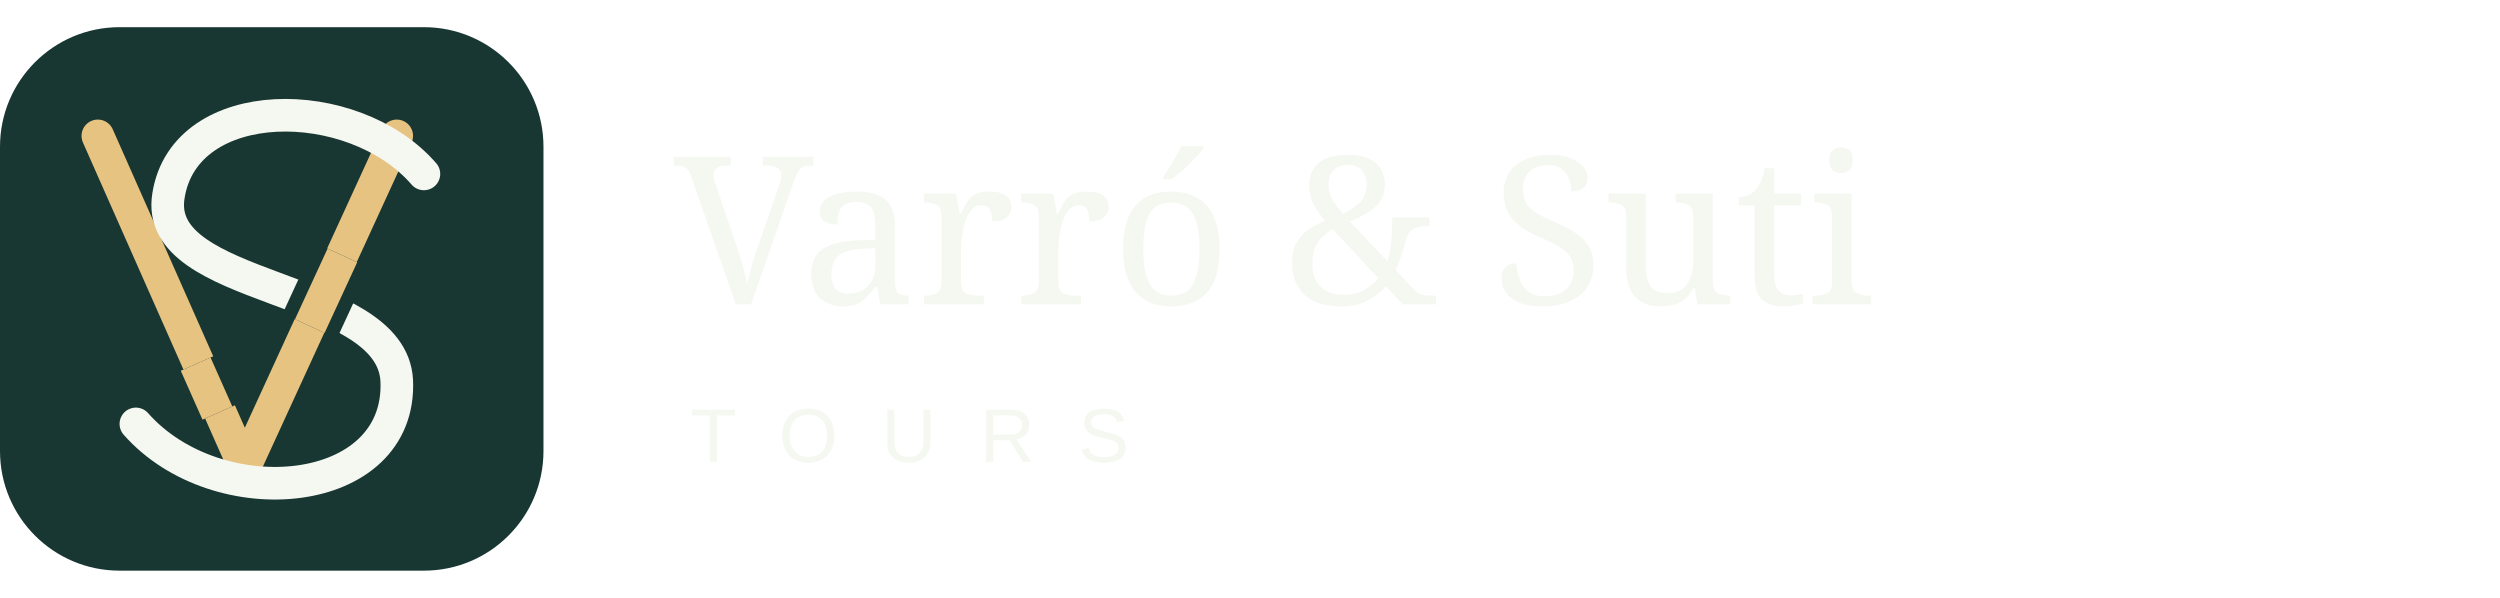
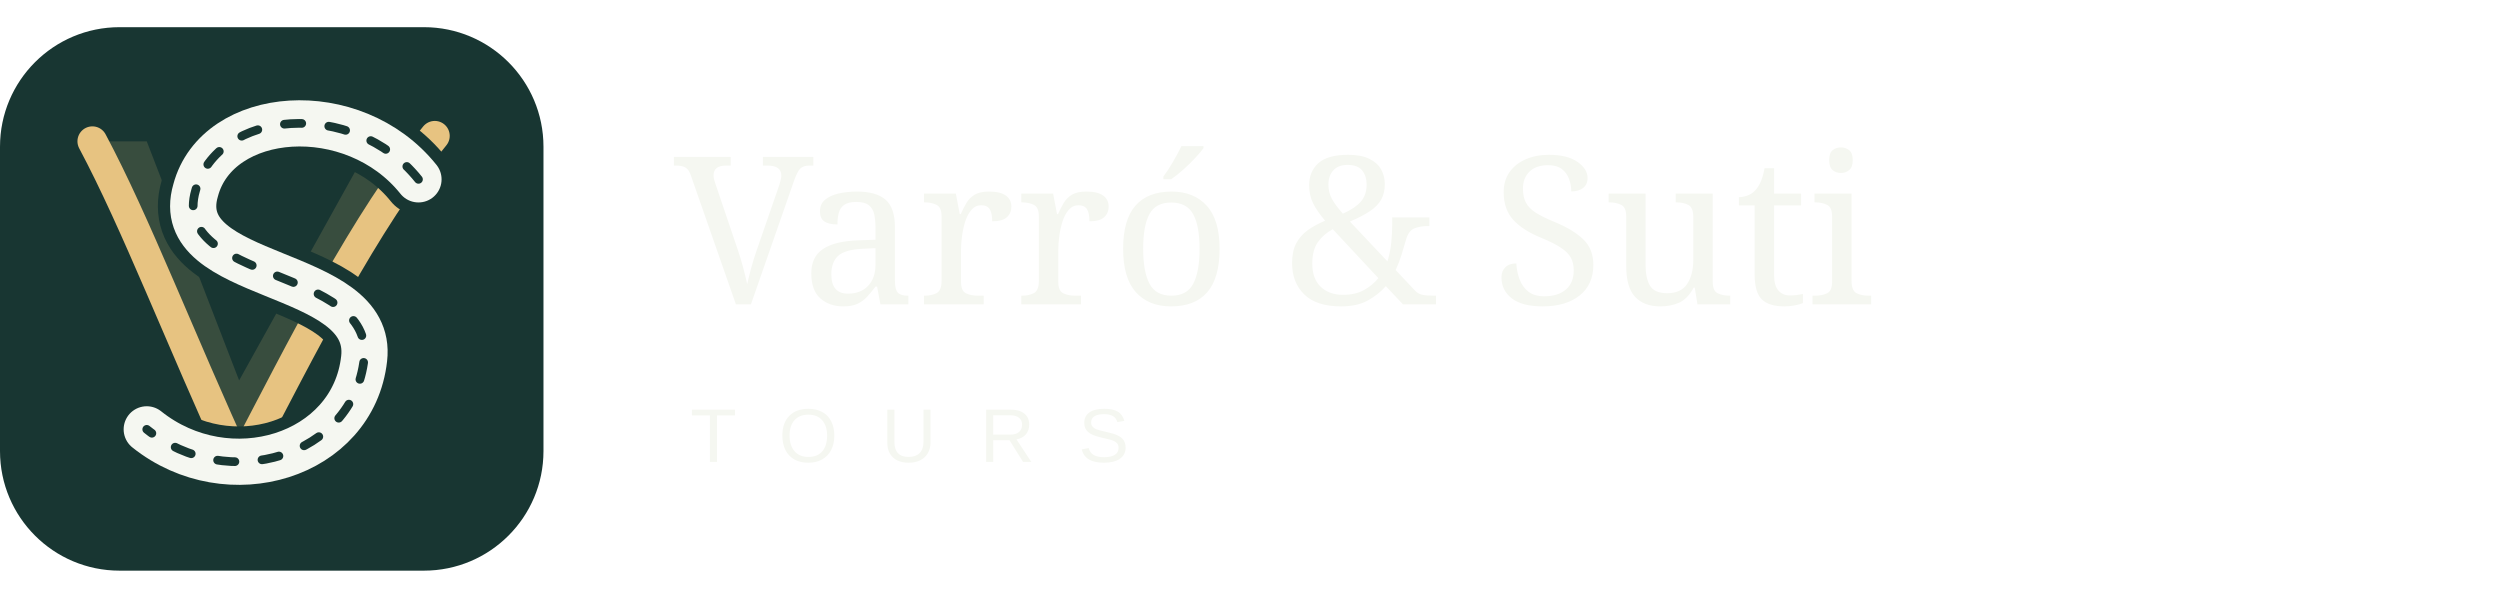
<svg xmlns="http://www.w3.org/2000/svg" viewBox="0 0 460 110" role="img" aria-label="Varró &amp; Suti Tours">
  <g transform="translate(0 5)">
    <rect width="100" height="100" rx="22" fill="#183632" />
-     <path d="M18 20L45 81L73 20" fill="none" stroke="#e7c381" stroke-width="6" stroke-linecap="round" stroke-linejoin="round" />
-     <path d="M78 27C65 12 34 12 31 31C28 49 72 47 73 65C74 87 40 90 25 73" fill="none" stroke="#f5f7f1" stroke-width="6" stroke-linecap="round" />
-     <path d="M57 55L63 42" stroke="#183632" stroke-width="11" />
-     <path d="M57 55L63 42" stroke="#e7c381" stroke-width="6" />
-     <path d="M36 62L40 71" stroke="#183632" stroke-width="11" />
-     <path d="M36 62L40 71" stroke="#e7c381" stroke-width="6" />
+     <path d="M16 21L44 82L80 20L69 20L44 65L27 21Z" fill="#e7c381" opacity=".16" />
+     <path d="M17 21C25 36 33 57 44 81C56 58 67 36 80 20" fill="none" stroke="#e7c381" stroke-width="5.5" stroke-linecap="round" stroke-linejoin="round" />
+     <path d="M77 28C65 13 40 15 36 30C31 47 69 44 67 61C65 79 42 86 27 74" fill="none" stroke="#183632" stroke-width="13" stroke-linecap="round" />
+     <path d="M77 28C65 13 40 15 36 30C31 47 69 44 67 61C65 79 42 86 27 74" fill="none" stroke="#f5f7f1" stroke-width="8.5" stroke-linecap="round" />
+     <path d="M77 28C65 13 40 15 36 30C31 47 69 44 67 61C65 79 42 86 27 74" fill="none" stroke="#183632" stroke-width="1.6" stroke-dasharray="3.2 5" stroke-linecap="round" />
  </g>
  <text x="124" y="56" font-family="Georgia,serif" font-size="38" fill="#f5f7f1">Varró &amp; Suti</text>
  <text x="127" y="85" font-family="Arial,sans-serif" font-size="14" letter-spacing="8" fill="#f5f7f1">TOURS</text>
</svg>
